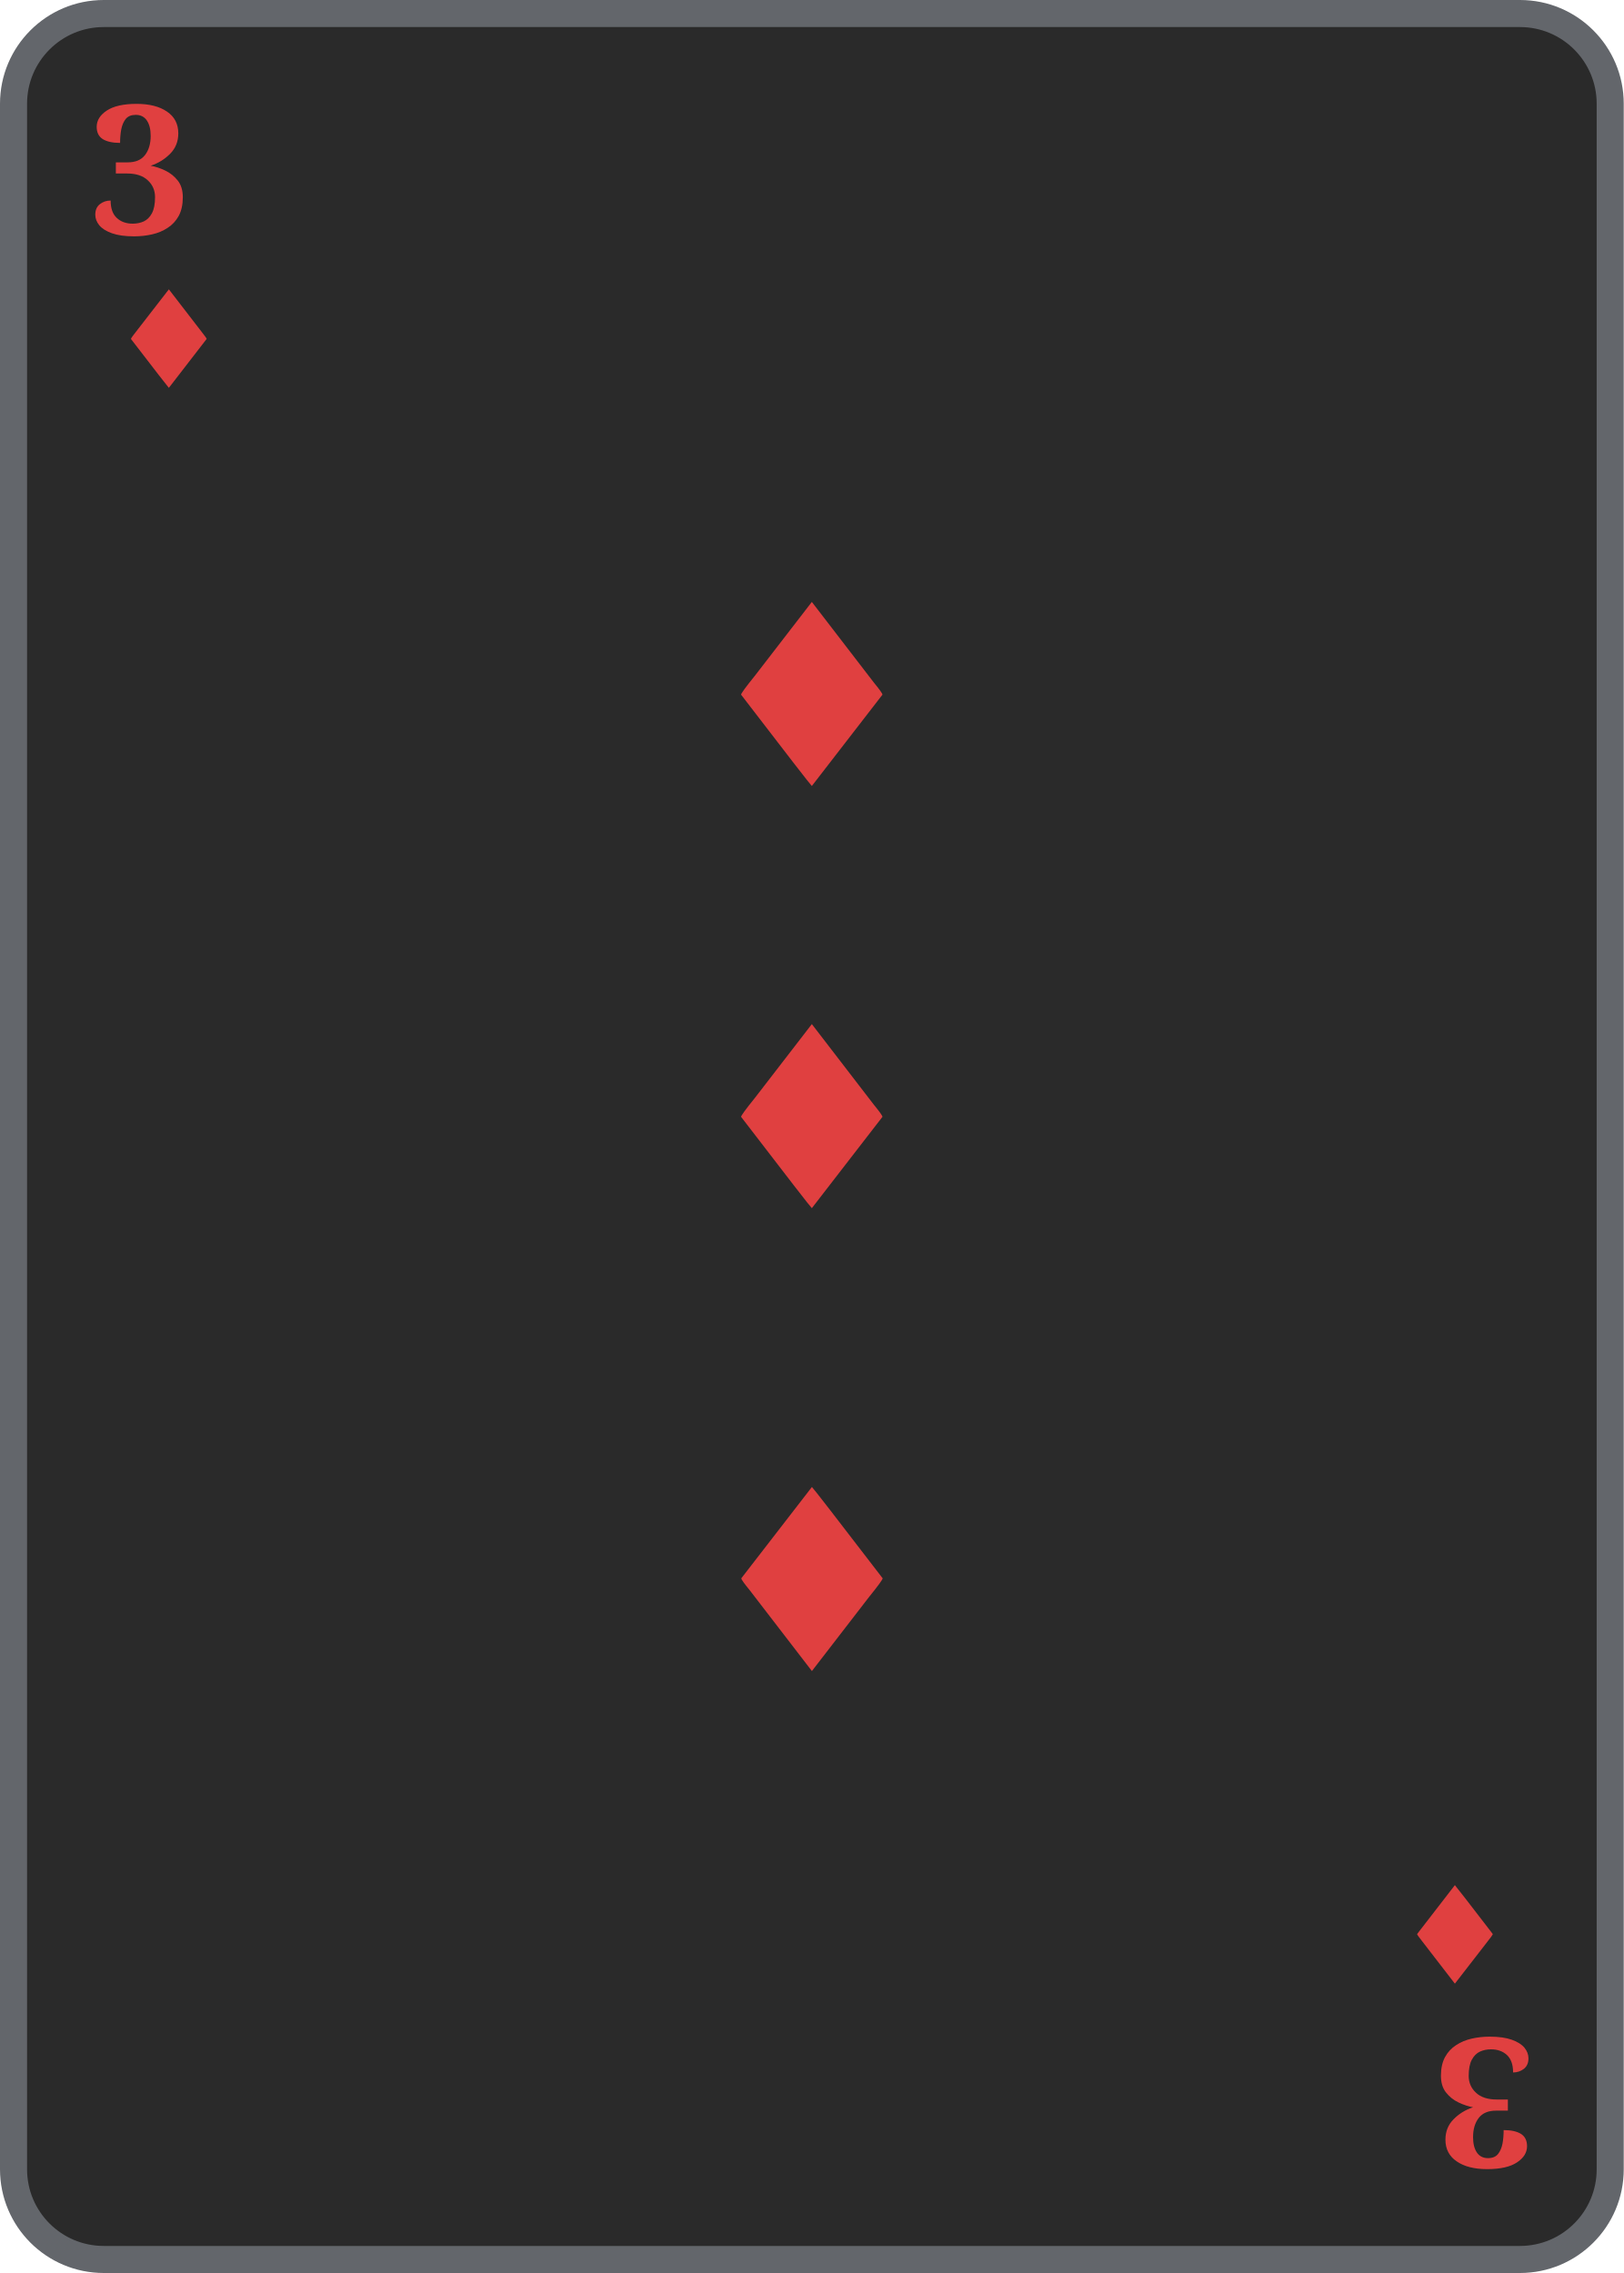
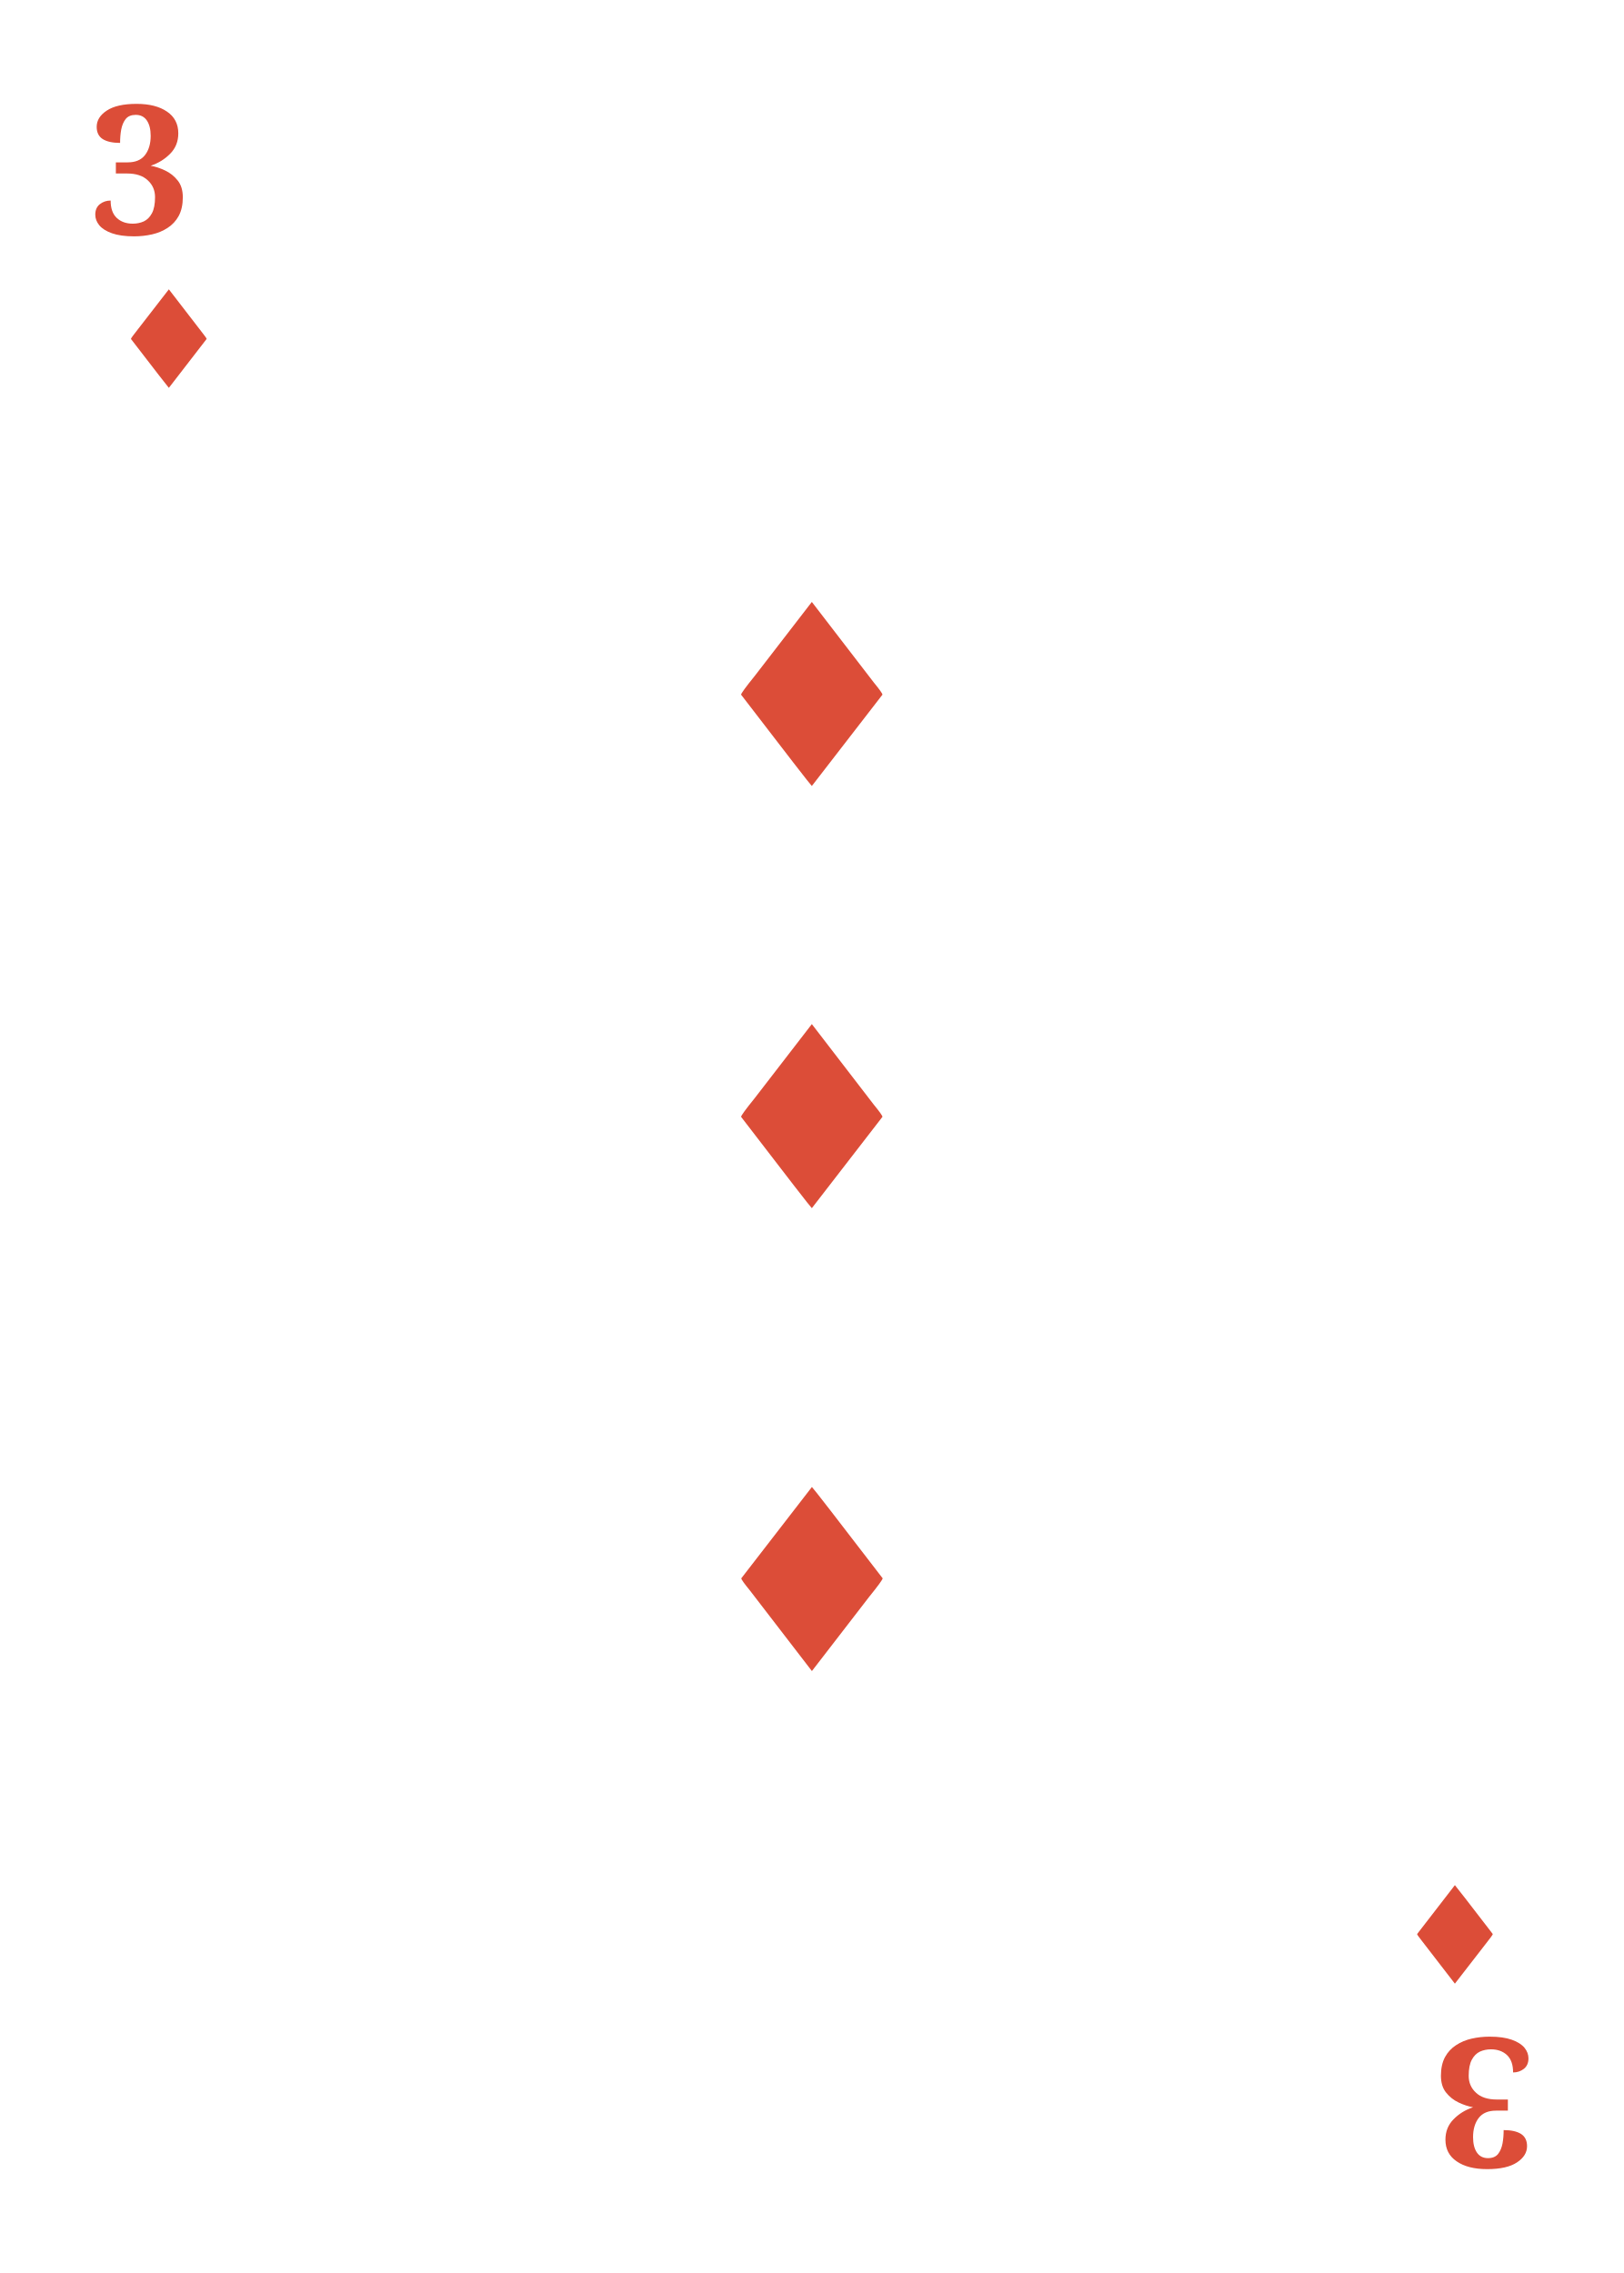
<svg xmlns="http://www.w3.org/2000/svg" viewBox="0 0 180 252" width="180" height="252">
-   <rect x="1.5" y="1.5" width="177" height="249" rx="10" fill="#2a2a2a" stroke="#63666B" stroke-width="3" />
-   <text x="10" y="26" font-family="Georgia, serif" font-size="20" font-weight="bold" fill="#e04040">3</text>
-   <text x="12" y="43" font-family="Georgia, serif" font-size="15" fill="#e04040">♦</text>
+   <text x="10" y="26" font-family="Georgia, serif" font-size="20" font-weight="bold" fill="#dc4d38">3</text>
+   <text x="12" y="43" font-family="Georgia, serif" font-size="15" fill="#dc4d38">♦</text>
  <g transform="rotate(180, 90.0, 126.0)">
-     <text x="10" y="26" font-family="Georgia, serif" font-size="20" font-weight="bold" fill="#e04040">3</text>
-     <text x="12" y="43" font-family="Georgia, serif" font-size="15" fill="#e04040">♦</text>
+     <text x="10" y="26" font-family="Georgia, serif" font-size="20" font-weight="bold" fill="#dc4d38">3</text>
+     <text x="12" y="43" font-family="Georgia, serif" font-size="15" fill="#dc4d38">♦</text>
  </g>
-   <text x="90.0" y="79.2" font-family="Georgia, serif" font-size="28" fill="#e04040" text-anchor="middle" dominant-baseline="middle">♦</text>
-   <text x="90.0" y="126.0" font-family="Georgia, serif" font-size="28" fill="#e04040" text-anchor="middle" dominant-baseline="middle">♦</text>
-   <text x="90.0" y="172.8" font-family="Georgia, serif" font-size="28" fill="#e04040" text-anchor="middle" dominant-baseline="middle" transform="rotate(180,90.0,172.8)">♦</text>
+   <text x="90.0" y="79.2" font-family="Georgia, serif" font-size="28" fill="#dc4d38" text-anchor="middle" dominant-baseline="middle">♦</text>
+   <text x="90.0" y="126.0" font-family="Georgia, serif" font-size="28" fill="#dc4d38" text-anchor="middle" dominant-baseline="middle">♦</text>
+   <text x="90.0" y="172.8" font-family="Georgia, serif" font-size="28" fill="#dc4d38" text-anchor="middle" dominant-baseline="middle" transform="rotate(180,90.0,172.8)">♦</text>
</svg>
